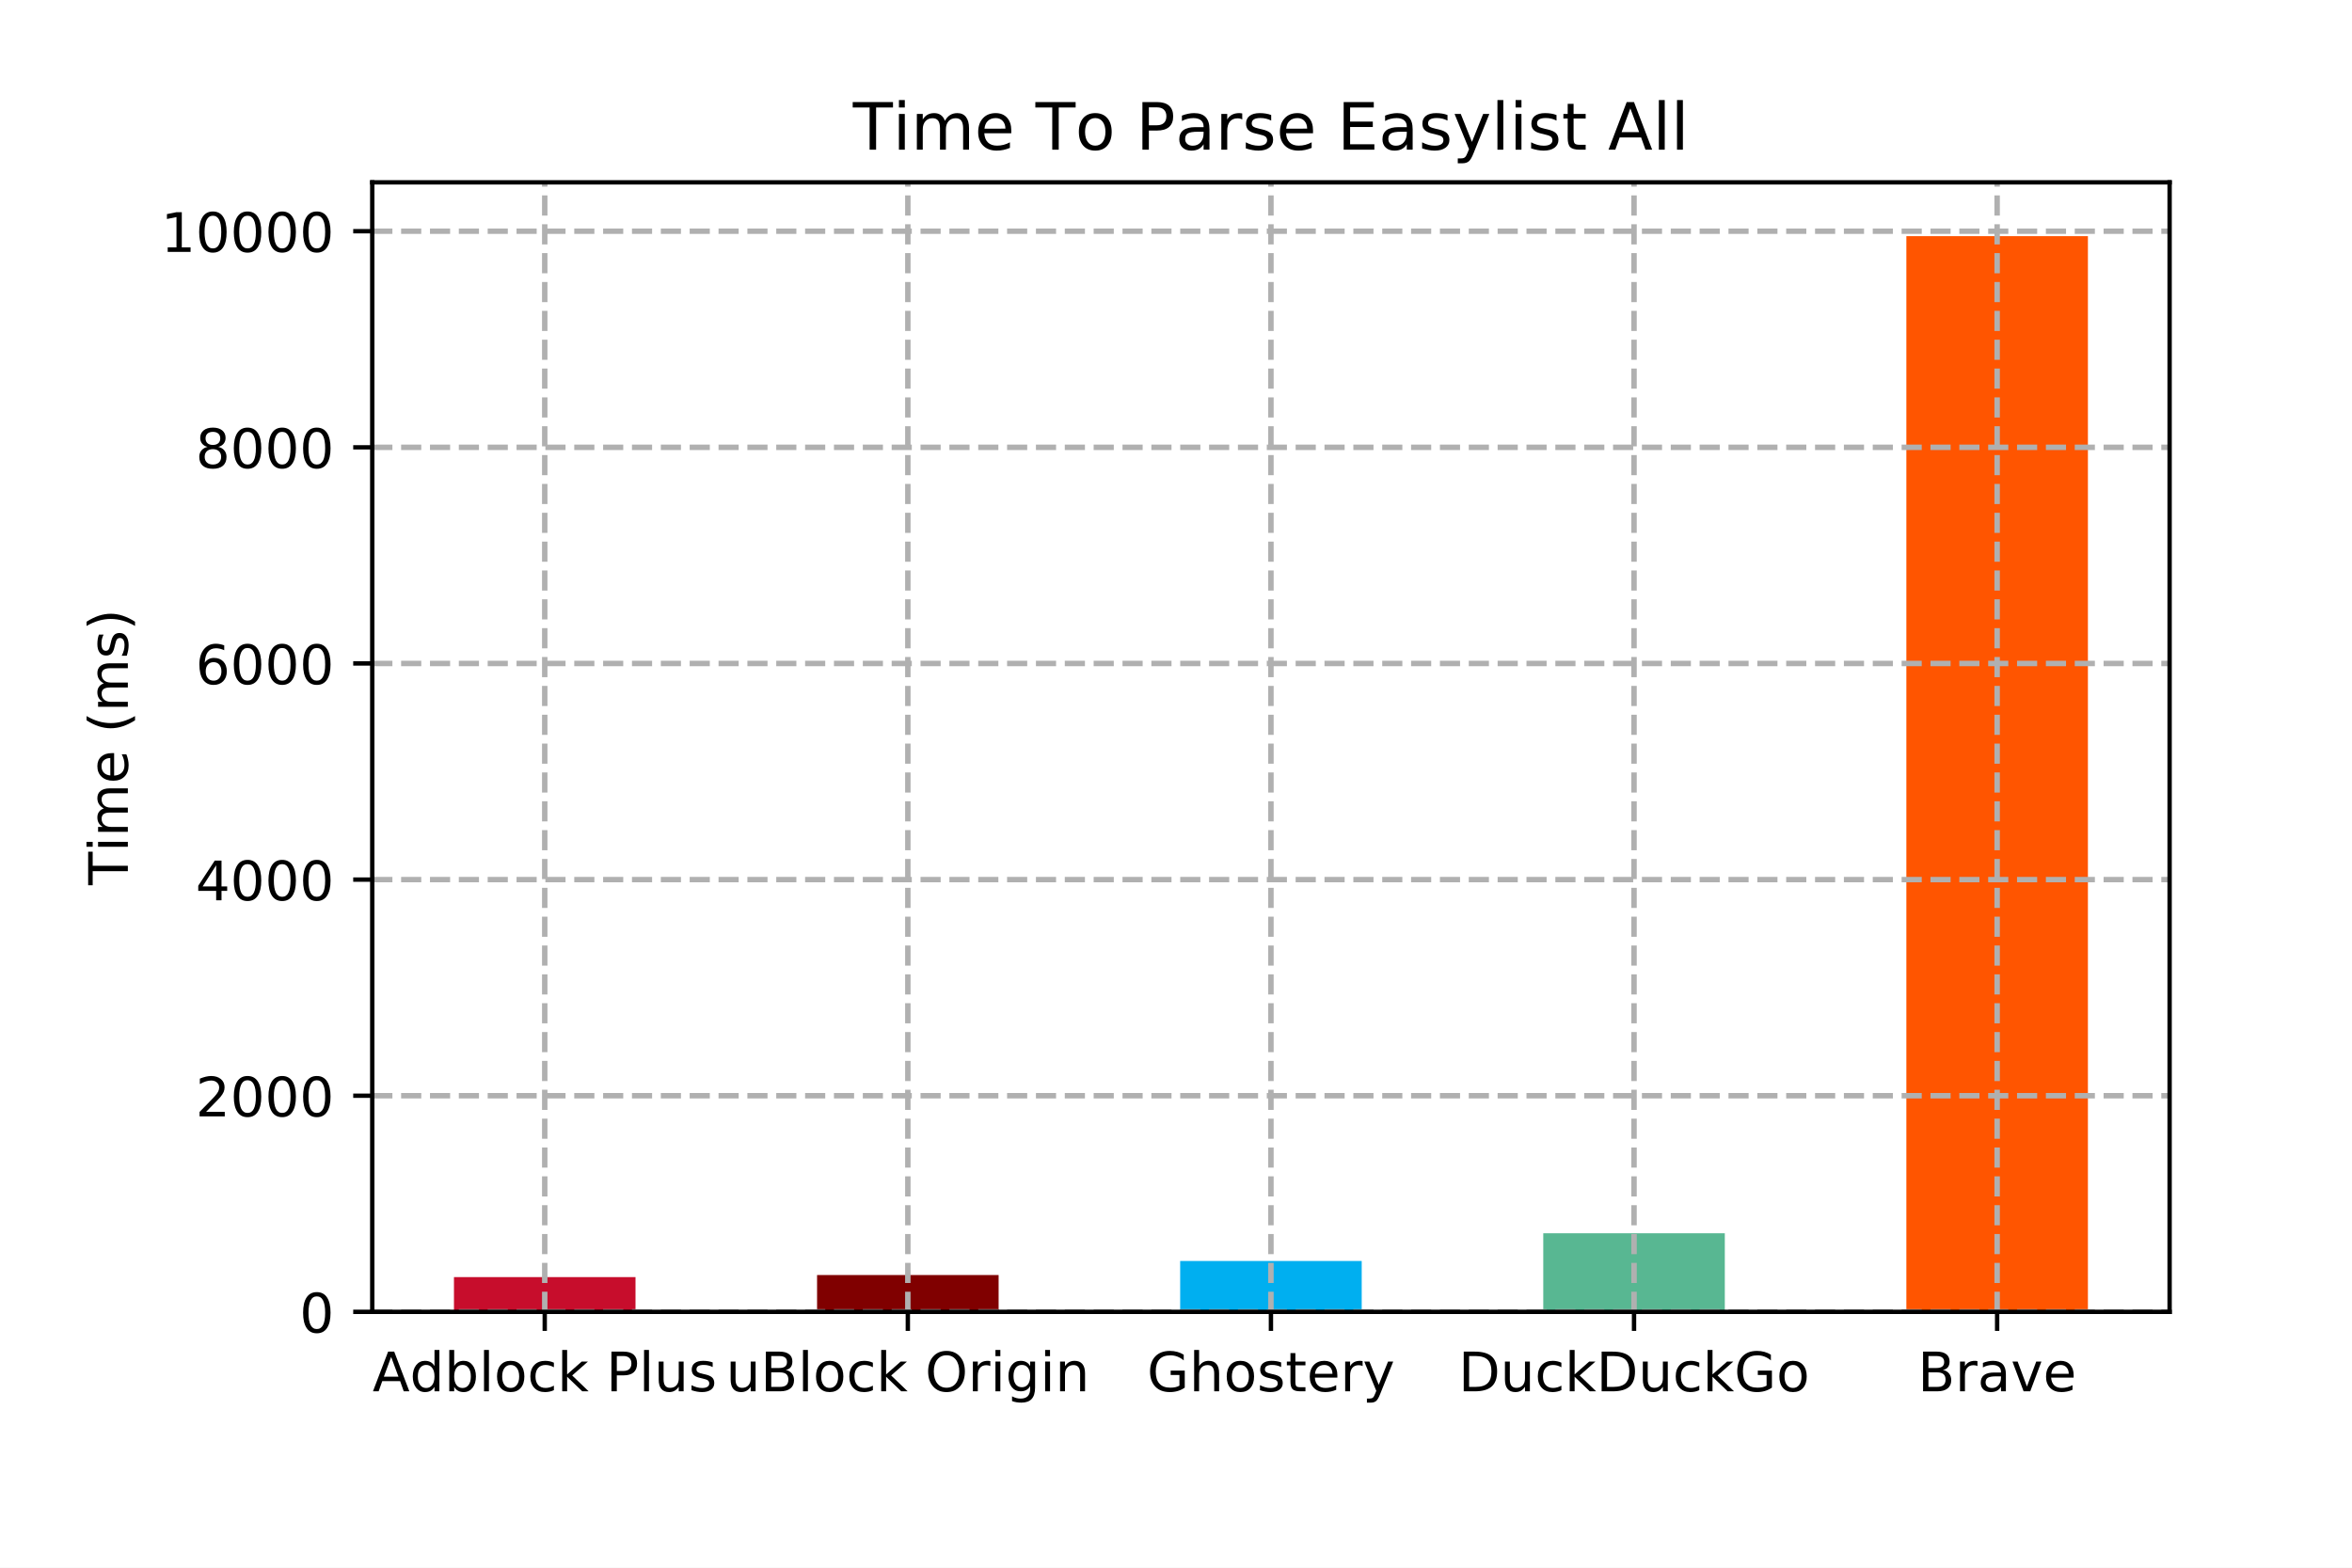
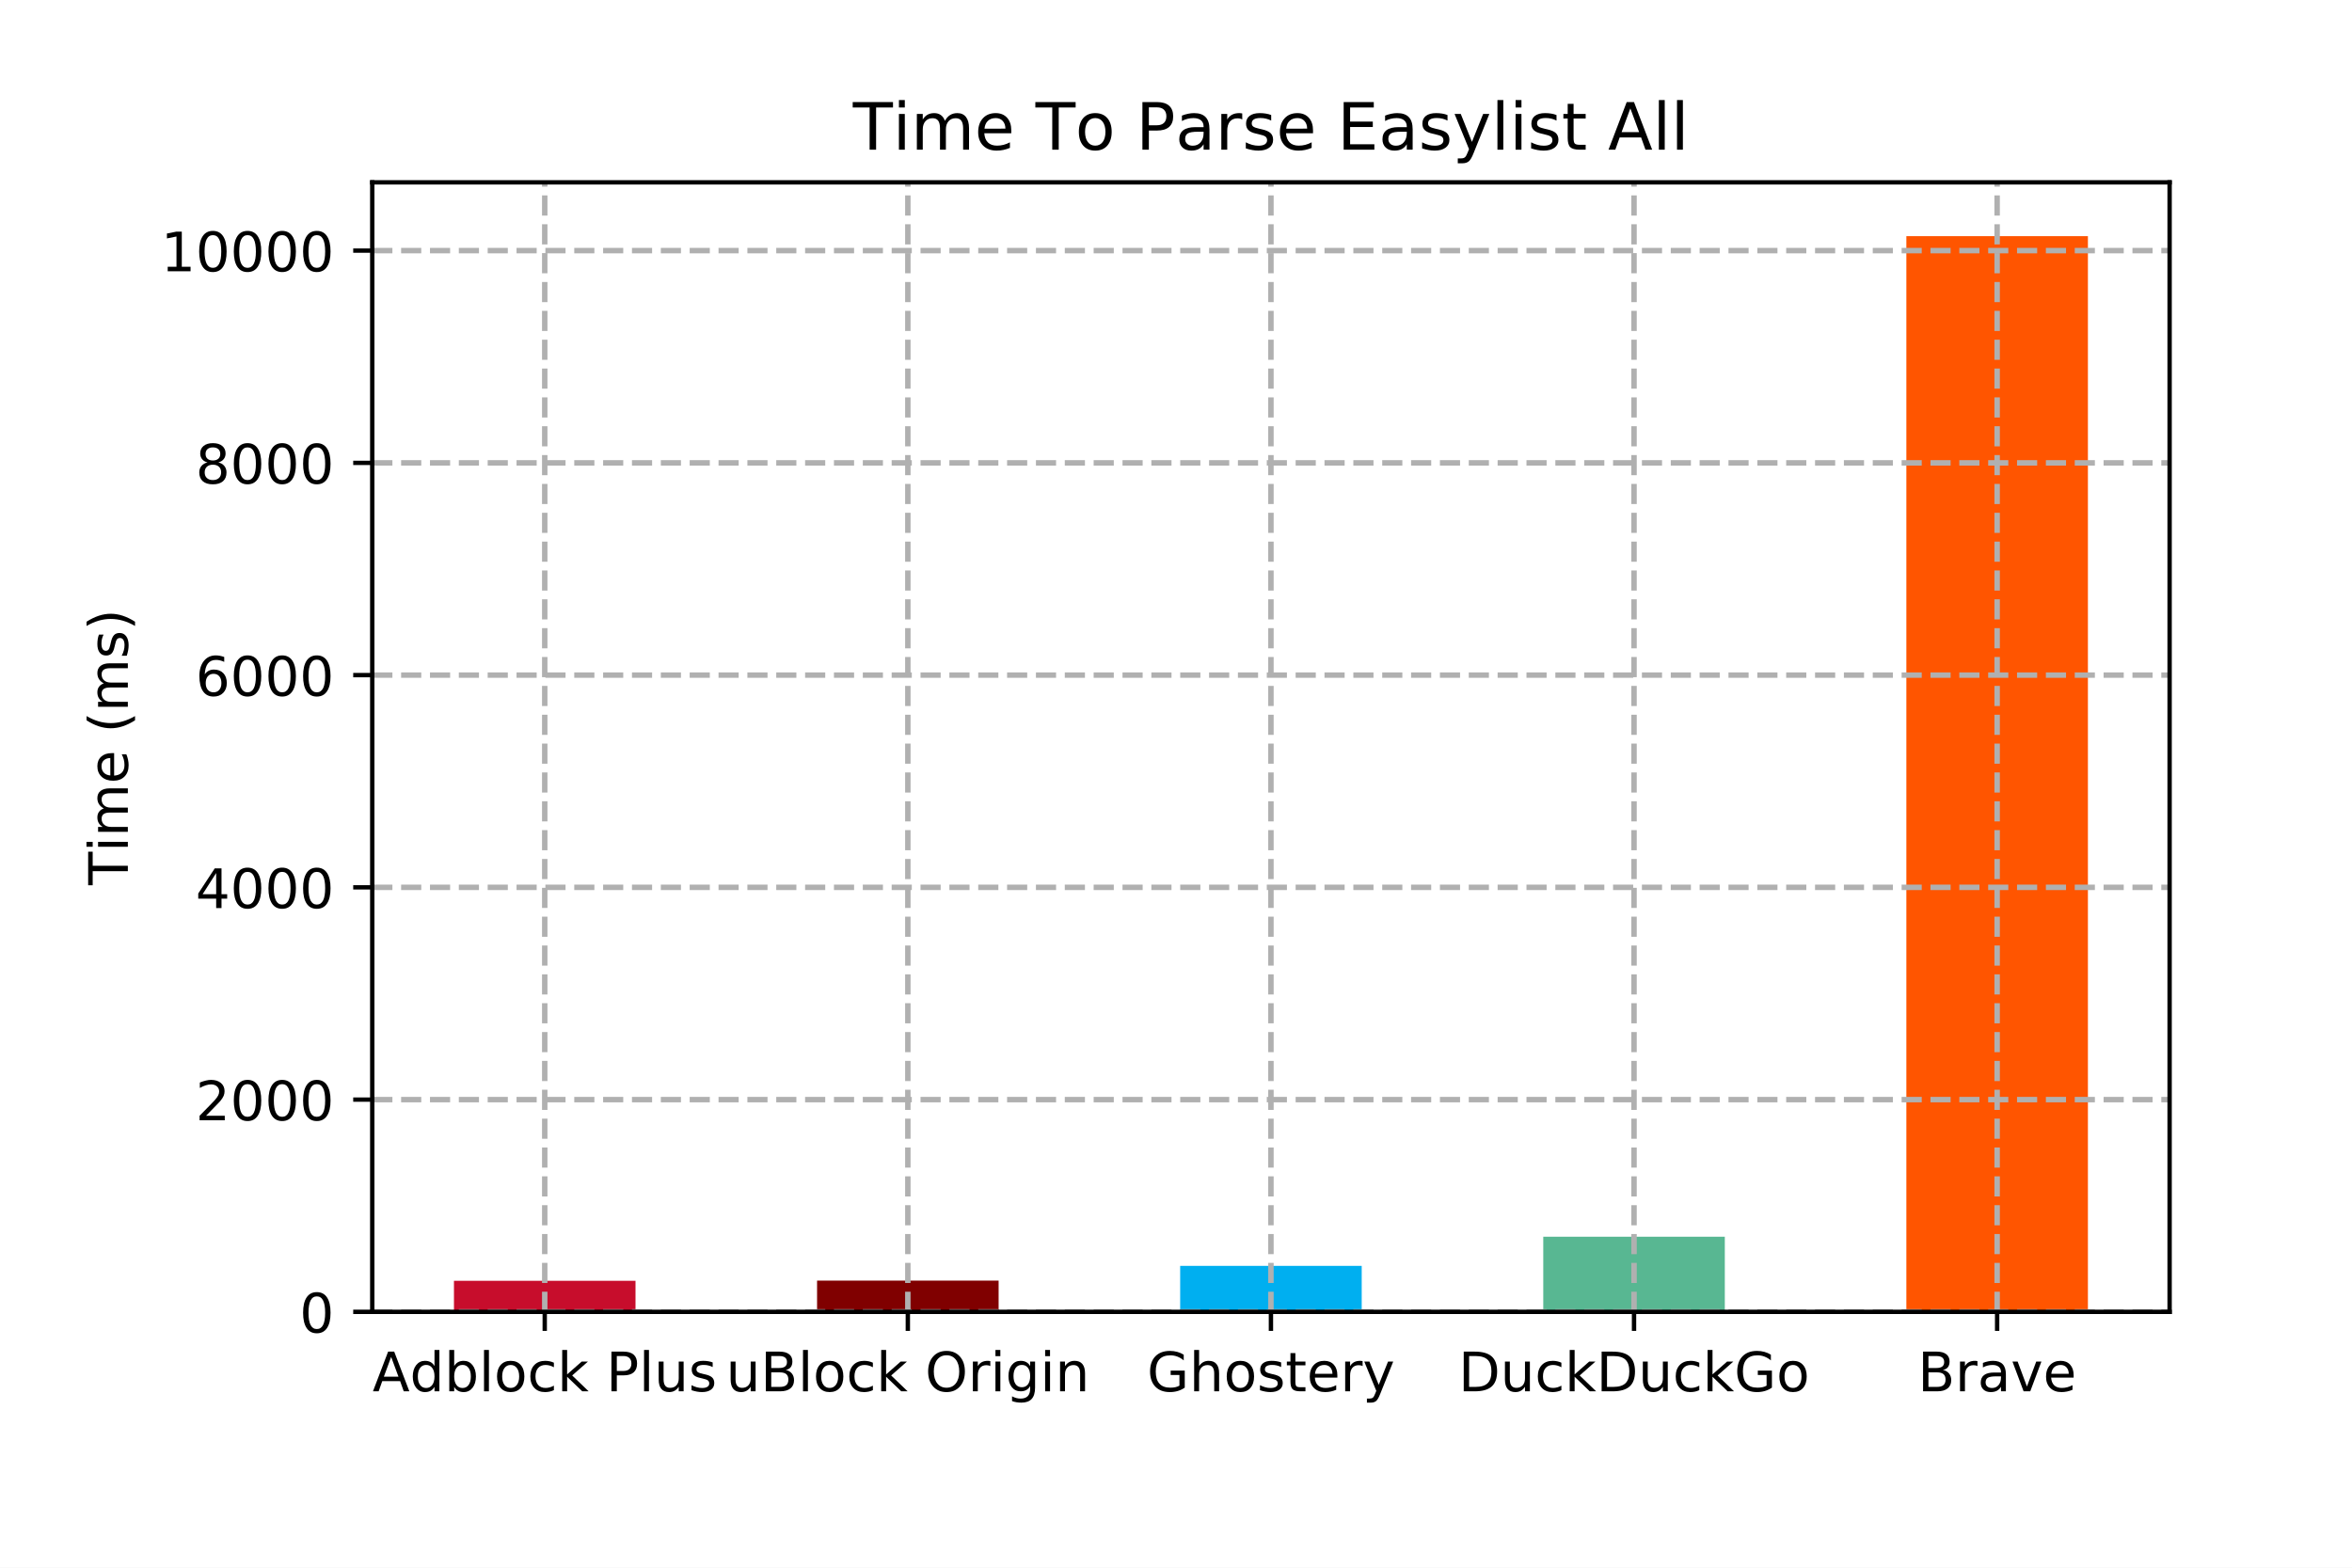
<svg xmlns="http://www.w3.org/2000/svg" xmlns:xlink="http://www.w3.org/1999/xlink" height="288pt" version="1.1" viewBox="0 0 432 288" width="432pt">
  <defs>
    <style type="text/css">
*{stroke-linecap:butt;stroke-linejoin:round;}
  </style>
  </defs>
  <g id="figure_1">
    <g id="patch_1">
      <path d="M 0 288  L 432 288  L 432 0  L 0 0  z " style="fill:#ffffff;" />
    </g>
    <g id="axes_1">
      <g id="patch_2">
        <path d="M 68.375 241  L 398.5 241  L 398.5 33.5  L 68.375 33.5  z " style="fill:#ffffff;" />
      </g>
      <g id="patch_3">
-         <path clip-path="url(#p67740892f8)" d="M 83.381 241  L 116.727 241  L 116.727 234.621  L 83.381 234.621  z " style="fill:#c70d2c;" />
+         <path clip-path="url(#pa97991b55e)" d="M 83.381 241  L 116.727 241  L 116.727 235.295  L 83.381 235.295  z " style="fill:#c70d2c;" />
      </g>
      <g id="patch_4">
-         <path clip-path="url(#p67740892f8)" d="M 150.073 241  L 183.419 241  L 183.419 234.235  L 150.073 234.235  z " style="fill:#800000;" />
+         <path clip-path="url(#pa97991b55e)" d="M 150.073 241  L 183.419 241  L 183.419 235.264  L 150.073 235.264  z " style="fill:#800000;" />
      </g>
      <g id="patch_5">
-         <path clip-path="url(#p67740892f8)" d="M 216.765 241  L 250.11 241  L 250.11 231.655  L 216.765 231.655  z " style="fill:#00aff0;" />
+         <path clip-path="url(#pa97991b55e)" d="M 216.765 241  L 250.11 241  L 250.11 232.553  L 216.765 232.553  z " style="fill:#00aff0;" />
      </g>
      <g id="patch_6">
-         <path clip-path="url(#p67740892f8)" d="M 283.456 241  L 316.802 241  L 316.802 226.562  L 283.456 226.562  z " style="fill:#58b792;" />
+         <path clip-path="url(#pa97991b55e)" d="M 283.456 241  L 316.802 241  L 316.802 227.203  L 283.456 227.203  z " style="fill:#58b792;" />
      </g>
      <g id="patch_7">
-         <path clip-path="url(#p67740892f8)" d="M 350.148 241  L 383.494 241  L 383.494 43.381  L 350.148 43.381  z " style="fill:#ff5500;" />
+         <path clip-path="url(#pa97991b55e)" d="M 350.148 241  L 383.494 241  L 383.494 43.381  L 350.148 43.381  z " style="fill:#ff5500;" />
      </g>
      <g id="matplotlib.axis_1">
        <g id="xtick_1">
          <g id="line2d_1">
-             <path clip-path="url(#p67740892f8)" d="M 100.054 241  L 100.054 33.5  " style="fill:none;stroke:#b0b0b0;stroke-dasharray:3.7,1.6;stroke-dashoffset:0;" />
+             <path clip-path="url(#pa97991b55e)" d="M 100.054 241  L 100.054 33.5  " style="fill:none;stroke:#b0b0b0;stroke-dasharray:3.7,1.6;stroke-dashoffset:0;" />
          </g>
          <g id="line2d_2">
            <defs>
-               <path d="M 0 0  L 0 3.5  " id="meec2ac8197" style="stroke:#000000;stroke-width:0.8;" />
-             </defs>
-             <g>
-               <use style="stroke:#000000;stroke-width:0.8;" x="100.054" xlink:href="#meec2ac8197" y="241" />
+               <path d="M 0 0  L 0 3.5  " id="m453e65b904" style="stroke:#000000;stroke-width:0.8;" />
+             </defs>
+             <g>
+               <use style="stroke:#000000;stroke-width:0.8;" x="100.054" xlink:href="#m453e65b904" y="241" />
            </g>
          </g>
          <g id="text_1">
            <defs>
              <path d="M 34.188 63.188  L 20.797 26.906  L 47.609 26.906  z M 28.609 72.906  L 39.797 72.906  L 67.578 0  L 57.328 0  L 50.688 18.703  L 17.828 18.703  L 11.188 0  L 0.781 0  z " id="DejaVuSans-65" />
              <path d="M 45.406 46.391  L 45.406 75.984  L 54.391 75.984  L 54.391 0  L 45.406 0  L 45.406 8.203  Q 42.578 3.328 38.25 0.953  Q 33.938 -1.422 27.875 -1.422  Q 17.969 -1.422 11.734 6.484  Q 5.516 14.406 5.516 27.297  Q 5.516 40.188 11.734 48.094  Q 17.969 56 27.875 56  Q 33.938 56 38.25 53.625  Q 42.578 51.266 45.406 46.391  z M 14.797 27.297  Q 14.797 17.391 18.875 11.75  Q 22.953 6.109 30.078 6.109  Q 37.203 6.109 41.297 11.75  Q 45.406 17.391 45.406 27.297  Q 45.406 37.203 41.297 42.844  Q 37.203 48.484 30.078 48.484  Q 22.953 48.484 18.875 42.844  Q 14.797 37.203 14.797 27.297  z " id="DejaVuSans-100" />
              <path d="M 48.688 27.297  Q 48.688 37.203 44.609 42.844  Q 40.531 48.484 33.406 48.484  Q 26.266 48.484 22.188 42.844  Q 18.109 37.203 18.109 27.297  Q 18.109 17.391 22.188 11.75  Q 26.266 6.109 33.406 6.109  Q 40.531 6.109 44.609 11.75  Q 48.688 17.391 48.688 27.297  z M 18.109 46.391  Q 20.953 51.266 25.266 53.625  Q 29.594 56 35.594 56  Q 45.562 56 51.781 48.094  Q 58.016 40.188 58.016 27.297  Q 58.016 14.406 51.781 6.484  Q 45.562 -1.422 35.594 -1.422  Q 29.594 -1.422 25.266 0.953  Q 20.953 3.328 18.109 8.203  L 18.109 0  L 9.078 0  L 9.078 75.984  L 18.109 75.984  z " id="DejaVuSans-98" />
              <path d="M 9.422 75.984  L 18.406 75.984  L 18.406 0  L 9.422 0  z " id="DejaVuSans-108" />
              <path d="M 30.609 48.391  Q 23.391 48.391 19.188 42.75  Q 14.984 37.109 14.984 27.297  Q 14.984 17.484 19.156 11.844  Q 23.344 6.203 30.609 6.203  Q 37.797 6.203 41.984 11.859  Q 46.188 17.531 46.188 27.297  Q 46.188 37.016 41.984 42.703  Q 37.797 48.391 30.609 48.391  z M 30.609 56  Q 42.328 56 49.016 48.375  Q 55.719 40.766 55.719 27.297  Q 55.719 13.875 49.016 6.219  Q 42.328 -1.422 30.609 -1.422  Q 18.844 -1.422 12.172 6.219  Q 5.516 13.875 5.516 27.297  Q 5.516 40.766 12.172 48.375  Q 18.844 56 30.609 56  z " id="DejaVuSans-111" />
              <path d="M 48.781 52.594  L 48.781 44.188  Q 44.969 46.297 41.141 47.344  Q 37.312 48.391 33.406 48.391  Q 24.656 48.391 19.812 42.844  Q 14.984 37.312 14.984 27.297  Q 14.984 17.281 19.812 11.734  Q 24.656 6.203 33.406 6.203  Q 37.312 6.203 41.141 7.25  Q 44.969 8.297 48.781 10.406  L 48.781 2.094  Q 45.016 0.344 40.984 -0.531  Q 36.969 -1.422 32.422 -1.422  Q 20.062 -1.422 12.781 6.344  Q 5.516 14.109 5.516 27.297  Q 5.516 40.672 12.859 48.328  Q 20.219 56 33.016 56  Q 37.156 56 41.109 55.141  Q 45.062 54.297 48.781 52.594  z " id="DejaVuSans-99" />
              <path d="M 9.078 75.984  L 18.109 75.984  L 18.109 31.109  L 44.922 54.688  L 56.391 54.688  L 27.391 29.109  L 57.625 0  L 45.906 0  L 18.109 26.703  L 18.109 0  L 9.078 0  z " id="DejaVuSans-107" />
              <path id="DejaVuSans-32" />
              <path d="M 19.672 64.797  L 19.672 37.406  L 32.078 37.406  Q 38.969 37.406 42.719 40.969  Q 46.484 44.531 46.484 51.125  Q 46.484 57.672 42.719 61.234  Q 38.969 64.797 32.078 64.797  z M 9.812 72.906  L 32.078 72.906  Q 44.344 72.906 50.609 67.359  Q 56.891 61.812 56.891 51.125  Q 56.891 40.328 50.609 34.812  Q 44.344 29.297 32.078 29.297  L 19.672 29.297  L 19.672 0  L 9.812 0  z " id="DejaVuSans-80" />
              <path d="M 8.5 21.578  L 8.5 54.688  L 17.484 54.688  L 17.484 21.922  Q 17.484 14.156 20.5 10.266  Q 23.531 6.391 29.594 6.391  Q 36.859 6.391 41.078 11.031  Q 45.312 15.672 45.312 23.688  L 45.312 54.688  L 54.297 54.688  L 54.297 0  L 45.312 0  L 45.312 8.406  Q 42.047 3.422 37.719 1  Q 33.406 -1.422 27.688 -1.422  Q 18.266 -1.422 13.375 4.438  Q 8.5 10.297 8.5 21.578  z M 31.109 56  z " id="DejaVuSans-117" />
              <path d="M 44.281 53.078  L 44.281 44.578  Q 40.484 46.531 36.375 47.5  Q 32.281 48.484 27.875 48.484  Q 21.188 48.484 17.844 46.438  Q 14.5 44.391 14.5 40.281  Q 14.5 37.156 16.891 35.375  Q 19.281 33.594 26.516 31.984  L 29.594 31.297  Q 39.156 29.25 43.188 25.516  Q 47.219 21.781 47.219 15.094  Q 47.219 7.469 41.188 3.016  Q 35.156 -1.422 24.609 -1.422  Q 20.219 -1.422 15.453 -0.562  Q 10.688 0.297 5.422 2  L 5.422 11.281  Q 10.406 8.688 15.234 7.391  Q 20.062 6.109 24.812 6.109  Q 31.156 6.109 34.562 8.281  Q 37.984 10.453 37.984 14.406  Q 37.984 18.062 35.516 20.016  Q 33.062 21.969 24.703 23.781  L 21.578 24.516  Q 13.234 26.266 9.516 29.906  Q 5.812 33.547 5.812 39.891  Q 5.812 47.609 11.281 51.797  Q 16.75 56 26.812 56  Q 31.781 56 36.172 55.266  Q 40.578 54.547 44.281 53.078  z " id="DejaVuSans-115" />
            </defs>
            <g transform="translate(68.42632 255.5984)scale(0.1 -0.1)">
              <use xlink:href="#DejaVuSans-65" />
              <use x="68.393" xlink:href="#DejaVuSans-100" />
              <use x="131.869" xlink:href="#DejaVuSans-98" />
              <use x="195.346" xlink:href="#DejaVuSans-108" />
              <use x="223.129" xlink:href="#DejaVuSans-111" />
              <use x="284.311" xlink:href="#DejaVuSans-99" />
              <use x="339.291" xlink:href="#DejaVuSans-107" />
              <use x="397.201" xlink:href="#DejaVuSans-32" />
              <use x="428.988" xlink:href="#DejaVuSans-80" />
              <use x="489.291" xlink:href="#DejaVuSans-108" />
              <use x="517.074" xlink:href="#DejaVuSans-117" />
              <use x="580.453" xlink:href="#DejaVuSans-115" />
            </g>
          </g>
        </g>
        <g id="xtick_2">
          <g id="line2d_3">
-             <path clip-path="url(#p67740892f8)" d="M 166.746 241  L 166.746 33.5  " style="fill:none;stroke:#b0b0b0;stroke-dasharray:3.7,1.6;stroke-dashoffset:0;" />
+             <path clip-path="url(#pa97991b55e)" d="M 166.746 241  L 166.746 33.5  " style="fill:none;stroke:#b0b0b0;stroke-dasharray:3.7,1.6;stroke-dashoffset:0;" />
          </g>
          <g id="line2d_4">
            <g>
-               <use style="stroke:#000000;stroke-width:0.8;" x="166.746" xlink:href="#meec2ac8197" y="241" />
+               <use style="stroke:#000000;stroke-width:0.8;" x="166.746" xlink:href="#m453e65b904" y="241" />
            </g>
          </g>
          <g id="text_2">
            <defs>
              <path d="M 19.672 34.812  L 19.672 8.109  L 35.5 8.109  Q 43.453 8.109 47.281 11.406  Q 51.125 14.703 51.125 21.484  Q 51.125 28.328 47.281 31.562  Q 43.453 34.812 35.5 34.812  z M 19.672 64.797  L 19.672 42.828  L 34.281 42.828  Q 41.5 42.828 45.031 45.531  Q 48.578 48.25 48.578 53.812  Q 48.578 59.328 45.031 62.062  Q 41.5 64.797 34.281 64.797  z M 9.812 72.906  L 35.016 72.906  Q 46.297 72.906 52.391 68.219  Q 58.5 63.531 58.5 54.891  Q 58.5 48.188 55.375 44.234  Q 52.25 40.281 46.188 39.312  Q 53.469 37.75 57.5 32.781  Q 61.531 27.828 61.531 20.406  Q 61.531 10.641 54.891 5.312  Q 48.25 0 35.984 0  L 9.812 0  z " id="DejaVuSans-66" />
              <path d="M 39.406 66.219  Q 28.656 66.219 22.328 58.203  Q 16.016 50.203 16.016 36.375  Q 16.016 22.609 22.328 14.594  Q 28.656 6.594 39.406 6.594  Q 50.141 6.594 56.422 14.594  Q 62.703 22.609 62.703 36.375  Q 62.703 50.203 56.422 58.203  Q 50.141 66.219 39.406 66.219  z M 39.406 74.219  Q 54.734 74.219 63.906 63.938  Q 73.094 53.656 73.094 36.375  Q 73.094 19.141 63.906 8.859  Q 54.734 -1.422 39.406 -1.422  Q 24.031 -1.422 14.812 8.828  Q 5.609 19.094 5.609 36.375  Q 5.609 53.656 14.812 63.938  Q 24.031 74.219 39.406 74.219  z " id="DejaVuSans-79" />
              <path d="M 41.109 46.297  Q 39.594 47.172 37.812 47.578  Q 36.031 48 33.891 48  Q 26.266 48 22.188 43.047  Q 18.109 38.094 18.109 28.812  L 18.109 0  L 9.078 0  L 9.078 54.688  L 18.109 54.688  L 18.109 46.188  Q 20.953 51.172 25.484 53.578  Q 30.031 56 36.531 56  Q 37.453 56 38.578 55.875  Q 39.703 55.766 41.062 55.516  z " id="DejaVuSans-114" />
              <path d="M 9.422 54.688  L 18.406 54.688  L 18.406 0  L 9.422 0  z M 9.422 75.984  L 18.406 75.984  L 18.406 64.594  L 9.422 64.594  z " id="DejaVuSans-105" />
              <path d="M 45.406 27.984  Q 45.406 37.75 41.375 43.109  Q 37.359 48.484 30.078 48.484  Q 22.859 48.484 18.828 43.109  Q 14.797 37.75 14.797 27.984  Q 14.797 18.266 18.828 12.891  Q 22.859 7.516 30.078 7.516  Q 37.359 7.516 41.375 12.891  Q 45.406 18.266 45.406 27.984  z M 54.391 6.781  Q 54.391 -7.172 48.188 -13.984  Q 42 -20.797 29.203 -20.797  Q 24.469 -20.797 20.266 -20.094  Q 16.062 -19.391 12.109 -17.922  L 12.109 -9.188  Q 16.062 -11.328 19.922 -12.344  Q 23.781 -13.375 27.781 -13.375  Q 36.625 -13.375 41.016 -8.766  Q 45.406 -4.156 45.406 5.172  L 45.406 9.625  Q 42.625 4.781 38.281 2.391  Q 33.938 0 27.875 0  Q 17.828 0 11.672 7.656  Q 5.516 15.328 5.516 27.984  Q 5.516 40.672 11.672 48.328  Q 17.828 56 27.875 56  Q 33.938 56 38.281 53.609  Q 42.625 51.219 45.406 46.391  L 45.406 54.688  L 54.391 54.688  z " id="DejaVuSans-103" />
              <path d="M 54.891 33.016  L 54.891 0  L 45.906 0  L 45.906 32.719  Q 45.906 40.484 42.875 44.328  Q 39.844 48.188 33.797 48.188  Q 26.516 48.188 22.312 43.547  Q 18.109 38.922 18.109 30.906  L 18.109 0  L 9.078 0  L 9.078 54.688  L 18.109 54.688  L 18.109 46.188  Q 21.344 51.125 25.703 53.562  Q 30.078 56 35.797 56  Q 45.219 56 50.047 50.172  Q 54.891 44.344 54.891 33.016  z " id="DejaVuSans-110" />
            </defs>
            <g transform="translate(133.3518 255.5984)scale(0.1 -0.1)">
              <use xlink:href="#DejaVuSans-117" />
              <use x="63.379" xlink:href="#DejaVuSans-66" />
              <use x="131.982" xlink:href="#DejaVuSans-108" />
              <use x="159.766" xlink:href="#DejaVuSans-111" />
              <use x="220.947" xlink:href="#DejaVuSans-99" />
              <use x="275.928" xlink:href="#DejaVuSans-107" />
              <use x="333.838" xlink:href="#DejaVuSans-32" />
              <use x="365.625" xlink:href="#DejaVuSans-79" />
              <use x="444.336" xlink:href="#DejaVuSans-114" />
              <use x="485.449" xlink:href="#DejaVuSans-105" />
              <use x="513.232" xlink:href="#DejaVuSans-103" />
              <use x="576.709" xlink:href="#DejaVuSans-105" />
              <use x="604.492" xlink:href="#DejaVuSans-110" />
            </g>
          </g>
        </g>
        <g id="xtick_3">
          <g id="line2d_5">
-             <path clip-path="url(#p67740892f8)" d="M 233.438 241  L 233.438 33.5  " style="fill:none;stroke:#b0b0b0;stroke-dasharray:3.7,1.6;stroke-dashoffset:0;" />
+             <path clip-path="url(#pa97991b55e)" d="M 233.438 241  L 233.438 33.5  " style="fill:none;stroke:#b0b0b0;stroke-dasharray:3.7,1.6;stroke-dashoffset:0;" />
          </g>
          <g id="line2d_6">
            <g>
-               <use style="stroke:#000000;stroke-width:0.8;" x="233.438" xlink:href="#meec2ac8197" y="241" />
+               <use style="stroke:#000000;stroke-width:0.8;" x="233.438" xlink:href="#m453e65b904" y="241" />
            </g>
          </g>
          <g id="text_3">
            <defs>
              <path d="M 59.516 10.406  L 59.516 29.984  L 43.406 29.984  L 43.406 38.094  L 69.281 38.094  L 69.281 6.781  Q 63.578 2.734 56.688 0.656  Q 49.812 -1.422 42 -1.422  Q 24.906 -1.422 15.25 8.562  Q 5.609 18.562 5.609 36.375  Q 5.609 54.25 15.25 64.234  Q 24.906 74.219 42 74.219  Q 49.125 74.219 55.547 72.453  Q 61.969 70.703 67.391 67.281  L 67.391 56.781  Q 61.922 61.422 55.766 63.766  Q 49.609 66.109 42.828 66.109  Q 29.438 66.109 22.719 58.641  Q 16.016 51.172 16.016 36.375  Q 16.016 21.625 22.719 14.156  Q 29.438 6.688 42.828 6.688  Q 48.047 6.688 52.141 7.594  Q 56.25 8.5 59.516 10.406  z " id="DejaVuSans-71" />
              <path d="M 54.891 33.016  L 54.891 0  L 45.906 0  L 45.906 32.719  Q 45.906 40.484 42.875 44.328  Q 39.844 48.188 33.797 48.188  Q 26.516 48.188 22.312 43.547  Q 18.109 38.922 18.109 30.906  L 18.109 0  L 9.078 0  L 9.078 75.984  L 18.109 75.984  L 18.109 46.188  Q 21.344 51.125 25.703 53.562  Q 30.078 56 35.797 56  Q 45.219 56 50.047 50.172  Q 54.891 44.344 54.891 33.016  z " id="DejaVuSans-104" />
              <path d="M 18.312 70.219  L 18.312 54.688  L 36.812 54.688  L 36.812 47.703  L 18.312 47.703  L 18.312 18.016  Q 18.312 11.328 20.141 9.422  Q 21.969 7.516 27.594 7.516  L 36.812 7.516  L 36.812 0  L 27.594 0  Q 17.188 0 13.234 3.875  Q 9.281 7.766 9.281 18.016  L 9.281 47.703  L 2.688 47.703  L 2.688 54.688  L 9.281 54.688  L 9.281 70.219  z " id="DejaVuSans-116" />
              <path d="M 56.203 29.594  L 56.203 25.203  L 14.891 25.203  Q 15.484 15.922 20.484 11.062  Q 25.484 6.203 34.422 6.203  Q 39.594 6.203 44.453 7.469  Q 49.312 8.734 54.109 11.281  L 54.109 2.781  Q 49.266 0.734 44.188 -0.344  Q 39.109 -1.422 33.891 -1.422  Q 20.797 -1.422 13.156 6.188  Q 5.516 13.812 5.516 26.812  Q 5.516 40.234 12.766 48.109  Q 20.016 56 32.328 56  Q 43.359 56 49.781 48.891  Q 56.203 41.797 56.203 29.594  z M 47.219 32.234  Q 47.125 39.594 43.094 43.984  Q 39.062 48.391 32.422 48.391  Q 24.906 48.391 20.391 44.141  Q 15.875 39.891 15.188 32.172  z " id="DejaVuSans-101" />
              <path d="M 32.172 -5.078  Q 28.375 -14.844 24.75 -17.812  Q 21.141 -20.797 15.094 -20.797  L 7.906 -20.797  L 7.906 -13.281  L 13.188 -13.281  Q 16.891 -13.281 18.938 -11.516  Q 21 -9.766 23.484 -3.219  L 25.094 0.875  L 2.984 54.688  L 12.5 54.688  L 29.594 11.922  L 46.688 54.688  L 56.203 54.688  z " id="DejaVuSans-121" />
            </defs>
            <g transform="translate(210.6789 255.5984)scale(0.1 -0.1)">
              <use xlink:href="#DejaVuSans-71" />
              <use x="77.49" xlink:href="#DejaVuSans-104" />
              <use x="140.869" xlink:href="#DejaVuSans-111" />
              <use x="202.051" xlink:href="#DejaVuSans-115" />
              <use x="254.15" xlink:href="#DejaVuSans-116" />
              <use x="293.359" xlink:href="#DejaVuSans-101" />
              <use x="354.883" xlink:href="#DejaVuSans-114" />
              <use x="395.996" xlink:href="#DejaVuSans-121" />
            </g>
          </g>
        </g>
        <g id="xtick_4">
          <g id="line2d_7">
-             <path clip-path="url(#p67740892f8)" d="M 300.129 241  L 300.129 33.5  " style="fill:none;stroke:#b0b0b0;stroke-dasharray:3.7,1.6;stroke-dashoffset:0;" />
+             <path clip-path="url(#pa97991b55e)" d="M 300.129 241  L 300.129 33.5  " style="fill:none;stroke:#b0b0b0;stroke-dasharray:3.7,1.6;stroke-dashoffset:0;" />
          </g>
          <g id="line2d_8">
            <g>
-               <use style="stroke:#000000;stroke-width:0.8;" x="300.129" xlink:href="#meec2ac8197" y="241" />
+               <use style="stroke:#000000;stroke-width:0.8;" x="300.129" xlink:href="#m453e65b904" y="241" />
            </g>
          </g>
          <g id="text_4">
            <defs>
              <path d="M 19.672 64.797  L 19.672 8.109  L 31.594 8.109  Q 46.688 8.109 53.688 14.938  Q 60.688 21.781 60.688 36.531  Q 60.688 51.172 53.688 57.984  Q 46.688 64.797 31.594 64.797  z M 9.812 72.906  L 30.078 72.906  Q 51.266 72.906 61.172 64.094  Q 71.094 55.281 71.094 36.531  Q 71.094 17.672 61.125 8.828  Q 51.172 0 30.078 0  L 9.812 0  z " id="DejaVuSans-68" />
            </defs>
            <g transform="translate(267.8693 255.5984)scale(0.1 -0.1)">
              <use xlink:href="#DejaVuSans-68" />
              <use x="77.002" xlink:href="#DejaVuSans-117" />
              <use x="140.381" xlink:href="#DejaVuSans-99" />
              <use x="195.361" xlink:href="#DejaVuSans-107" />
              <use x="253.271" xlink:href="#DejaVuSans-68" />
              <use x="330.273" xlink:href="#DejaVuSans-117" />
              <use x="393.652" xlink:href="#DejaVuSans-99" />
              <use x="448.633" xlink:href="#DejaVuSans-107" />
              <use x="506.543" xlink:href="#DejaVuSans-71" />
              <use x="584.033" xlink:href="#DejaVuSans-111" />
            </g>
          </g>
        </g>
        <g id="xtick_5">
          <g id="line2d_9">
-             <path clip-path="url(#p67740892f8)" d="M 366.821 241  L 366.821 33.5  " style="fill:none;stroke:#b0b0b0;stroke-dasharray:3.7,1.6;stroke-dashoffset:0;" />
+             <path clip-path="url(#pa97991b55e)" d="M 366.821 241  L 366.821 33.5  " style="fill:none;stroke:#b0b0b0;stroke-dasharray:3.7,1.6;stroke-dashoffset:0;" />
          </g>
          <g id="line2d_10">
            <g>
-               <use style="stroke:#000000;stroke-width:0.8;" x="366.821" xlink:href="#meec2ac8197" y="241" />
+               <use style="stroke:#000000;stroke-width:0.8;" x="366.821" xlink:href="#m453e65b904" y="241" />
            </g>
          </g>
          <g id="text_5">
            <defs>
              <path d="M 34.281 27.484  Q 23.391 27.484 19.188 25  Q 14.984 22.516 14.984 16.5  Q 14.984 11.719 18.141 8.906  Q 21.297 6.109 26.703 6.109  Q 34.188 6.109 38.703 11.406  Q 43.219 16.703 43.219 25.484  L 43.219 27.484  z M 52.203 31.203  L 52.203 0  L 43.219 0  L 43.219 8.297  Q 40.141 3.328 35.547 0.953  Q 30.953 -1.422 24.312 -1.422  Q 15.922 -1.422 10.953 3.297  Q 6 8.016 6 15.922  Q 6 25.141 12.172 29.828  Q 18.359 34.516 30.609 34.516  L 43.219 34.516  L 43.219 35.406  Q 43.219 41.609 39.141 45  Q 35.062 48.391 27.688 48.391  Q 23 48.391 18.547 47.266  Q 14.109 46.141 10.016 43.891  L 10.016 52.203  Q 14.938 54.109 19.578 55.047  Q 24.219 56 28.609 56  Q 40.484 56 46.344 49.844  Q 52.203 43.703 52.203 31.203  z " id="DejaVuSans-97" />
              <path d="M 2.984 54.688  L 12.5 54.688  L 29.594 8.797  L 46.688 54.688  L 56.203 54.688  L 35.688 0  L 23.484 0  z " id="DejaVuSans-118" />
            </defs>
            <g transform="translate(352.2354 255.5984)scale(0.1 -0.1)">
              <use xlink:href="#DejaVuSans-66" />
              <use x="68.604" xlink:href="#DejaVuSans-114" />
              <use x="109.717" xlink:href="#DejaVuSans-97" />
              <use x="170.996" xlink:href="#DejaVuSans-118" />
              <use x="230.176" xlink:href="#DejaVuSans-101" />
            </g>
          </g>
        </g>
      </g>
      <g id="matplotlib.axis_2">
        <g id="ytick_1">
          <g id="line2d_11">
-             <path clip-path="url(#p67740892f8)" d="M 68.375 241  L 398.5 241  " style="fill:none;stroke:#b0b0b0;stroke-dasharray:3.7,1.6;stroke-dashoffset:0;" />
+             <path clip-path="url(#pa97991b55e)" d="M 68.375 241  L 398.5 241  " style="fill:none;stroke:#b0b0b0;stroke-dasharray:3.7,1.6;stroke-dashoffset:0;" />
          </g>
          <g id="line2d_12">
            <defs>
-               <path d="M 0 0  L -3.5 0  " id="m6f4ccb1109" style="stroke:#000000;stroke-width:0.8;" />
-             </defs>
-             <g>
-               <use style="stroke:#000000;stroke-width:0.8;" x="68.375" xlink:href="#m6f4ccb1109" y="241" />
+               <path d="M 0 0  L -3.5 0  " id="mbd30fbfe4b" style="stroke:#000000;stroke-width:0.8;" />
+             </defs>
+             <g>
+               <use style="stroke:#000000;stroke-width:0.8;" x="68.375" xlink:href="#mbd30fbfe4b" y="241" />
            </g>
          </g>
          <g id="text_6">
            <defs>
              <path d="M 31.781 66.406  Q 24.172 66.406 20.328 58.906  Q 16.5 51.422 16.5 36.375  Q 16.5 21.391 20.328 13.891  Q 24.172 6.391 31.781 6.391  Q 39.453 6.391 43.281 13.891  Q 47.125 21.391 47.125 36.375  Q 47.125 51.422 43.281 58.906  Q 39.453 66.406 31.781 66.406  z M 31.781 74.219  Q 44.047 74.219 50.516 64.516  Q 56.984 54.828 56.984 36.375  Q 56.984 17.969 50.516 8.266  Q 44.047 -1.422 31.781 -1.422  Q 19.531 -1.422 13.062 8.266  Q 6.594 17.969 6.594 36.375  Q 6.594 54.828 13.062 64.516  Q 19.531 74.219 31.781 74.219  z " id="DejaVuSans-48" />
            </defs>
            <g transform="translate(55.0125 244.7992)scale(0.1 -0.1)">
              <use xlink:href="#DejaVuSans-48" />
            </g>
          </g>
        </g>
        <g id="ytick_2">
          <g id="line2d_13">
-             <path clip-path="url(#p67740892f8)" d="M 68.375 201.295  L 398.5 201.295  " style="fill:none;stroke:#b0b0b0;stroke-dasharray:3.7,1.6;stroke-dashoffset:0;" />
+             <path clip-path="url(#pa97991b55e)" d="M 68.375 202.008  L 398.5 202.008  " style="fill:none;stroke:#b0b0b0;stroke-dasharray:3.7,1.6;stroke-dashoffset:0;" />
          </g>
          <g id="line2d_14">
            <g>
-               <use style="stroke:#000000;stroke-width:0.8;" x="68.375" xlink:href="#m6f4ccb1109" y="201.295" />
+               <use style="stroke:#000000;stroke-width:0.8;" x="68.375" xlink:href="#mbd30fbfe4b" y="202.008" />
            </g>
          </g>
          <g id="text_7">
            <defs>
              <path d="M 19.188 8.297  L 53.609 8.297  L 53.609 0  L 7.328 0  L 7.328 8.297  Q 12.938 14.109 22.625 23.891  Q 32.328 33.688 34.812 36.531  Q 39.547 41.844 41.422 45.531  Q 43.312 49.219 43.312 52.781  Q 43.312 58.594 39.234 62.25  Q 35.156 65.922 28.609 65.922  Q 23.969 65.922 18.812 64.312  Q 13.672 62.703 7.812 59.422  L 7.812 69.391  Q 13.766 71.781 18.938 73  Q 24.125 74.219 28.422 74.219  Q 39.75 74.219 46.484 68.547  Q 53.219 62.891 53.219 53.422  Q 53.219 48.922 51.531 44.891  Q 49.859 40.875 45.406 35.406  Q 44.188 33.984 37.641 27.219  Q 31.109 20.453 19.188 8.297  z " id="DejaVuSans-50" />
            </defs>
-             <g transform="translate(35.925 205.094)scale(0.1 -0.1)">
+             <g transform="translate(35.925 205.8074)scale(0.1 -0.1)">
              <use xlink:href="#DejaVuSans-50" />
              <use x="63.623" xlink:href="#DejaVuSans-48" />
              <use x="127.246" xlink:href="#DejaVuSans-48" />
              <use x="190.869" xlink:href="#DejaVuSans-48" />
            </g>
          </g>
        </g>
        <g id="ytick_3">
          <g id="line2d_15">
-             <path clip-path="url(#p67740892f8)" d="M 68.375 161.59  L 398.5 161.59  " style="fill:none;stroke:#b0b0b0;stroke-dasharray:3.7,1.6;stroke-dashoffset:0;" />
+             <path clip-path="url(#pa97991b55e)" d="M 68.375 163.016  L 398.5 163.016  " style="fill:none;stroke:#b0b0b0;stroke-dasharray:3.7,1.6;stroke-dashoffset:0;" />
          </g>
          <g id="line2d_16">
            <g>
-               <use style="stroke:#000000;stroke-width:0.8;" x="68.375" xlink:href="#m6f4ccb1109" y="161.59" />
+               <use style="stroke:#000000;stroke-width:0.8;" x="68.375" xlink:href="#mbd30fbfe4b" y="163.016" />
            </g>
          </g>
          <g id="text_8">
            <defs>
              <path d="M 37.797 64.312  L 12.891 25.391  L 37.797 25.391  z M 35.203 72.906  L 47.609 72.906  L 47.609 25.391  L 58.016 25.391  L 58.016 17.188  L 47.609 17.188  L 47.609 0  L 37.797 0  L 37.797 17.188  L 4.891 17.188  L 4.891 26.703  z " id="DejaVuSans-52" />
            </defs>
-             <g transform="translate(35.925 165.3889)scale(0.1 -0.1)">
+             <g transform="translate(35.925 166.8157)scale(0.1 -0.1)">
              <use xlink:href="#DejaVuSans-52" />
              <use x="63.623" xlink:href="#DejaVuSans-48" />
              <use x="127.246" xlink:href="#DejaVuSans-48" />
              <use x="190.869" xlink:href="#DejaVuSans-48" />
            </g>
          </g>
        </g>
        <g id="ytick_4">
          <g id="line2d_17">
-             <path clip-path="url(#p67740892f8)" d="M 68.375 121.884  L 398.5 121.884  " style="fill:none;stroke:#b0b0b0;stroke-dasharray:3.7,1.6;stroke-dashoffset:0;" />
+             <path clip-path="url(#pa97991b55e)" d="M 68.375 124.025  L 398.5 124.025  " style="fill:none;stroke:#b0b0b0;stroke-dasharray:3.7,1.6;stroke-dashoffset:0;" />
          </g>
          <g id="line2d_18">
            <g>
-               <use style="stroke:#000000;stroke-width:0.8;" x="68.375" xlink:href="#m6f4ccb1109" y="121.884" />
+               <use style="stroke:#000000;stroke-width:0.8;" x="68.375" xlink:href="#mbd30fbfe4b" y="124.025" />
            </g>
          </g>
          <g id="text_9">
            <defs>
              <path d="M 33.016 40.375  Q 26.375 40.375 22.484 35.828  Q 18.609 31.297 18.609 23.391  Q 18.609 15.531 22.484 10.953  Q 26.375 6.391 33.016 6.391  Q 39.656 6.391 43.531 10.953  Q 47.406 15.531 47.406 23.391  Q 47.406 31.297 43.531 35.828  Q 39.656 40.375 33.016 40.375  z M 52.594 71.297  L 52.594 62.312  Q 48.875 64.062 45.094 64.984  Q 41.312 65.922 37.594 65.922  Q 27.828 65.922 22.672 59.328  Q 17.531 52.734 16.797 39.406  Q 19.672 43.656 24.016 45.922  Q 28.375 48.188 33.594 48.188  Q 44.578 48.188 50.953 41.516  Q 57.328 34.859 57.328 23.391  Q 57.328 12.156 50.688 5.359  Q 44.047 -1.422 33.016 -1.422  Q 20.359 -1.422 13.672 8.266  Q 6.984 17.969 6.984 36.375  Q 6.984 53.656 15.188 63.938  Q 23.391 74.219 37.203 74.219  Q 40.922 74.219 44.703 73.484  Q 48.484 72.75 52.594 71.297  z " id="DejaVuSans-54" />
            </defs>
-             <g transform="translate(35.925 125.6837)scale(0.1 -0.1)">
+             <g transform="translate(35.925 127.8239)scale(0.1 -0.1)">
              <use xlink:href="#DejaVuSans-54" />
              <use x="63.623" xlink:href="#DejaVuSans-48" />
              <use x="127.246" xlink:href="#DejaVuSans-48" />
              <use x="190.869" xlink:href="#DejaVuSans-48" />
            </g>
          </g>
        </g>
        <g id="ytick_5">
          <g id="line2d_19">
-             <path clip-path="url(#p67740892f8)" d="M 68.375 82.179  L 398.5 82.179  " style="fill:none;stroke:#b0b0b0;stroke-dasharray:3.7,1.6;stroke-dashoffset:0;" />
+             <path clip-path="url(#pa97991b55e)" d="M 68.375 85.033  L 398.5 85.033  " style="fill:none;stroke:#b0b0b0;stroke-dasharray:3.7,1.6;stroke-dashoffset:0;" />
          </g>
          <g id="line2d_20">
            <g>
-               <use style="stroke:#000000;stroke-width:0.8;" x="68.375" xlink:href="#m6f4ccb1109" y="82.179" />
+               <use style="stroke:#000000;stroke-width:0.8;" x="68.375" xlink:href="#mbd30fbfe4b" y="85.033" />
            </g>
          </g>
          <g id="text_10">
            <defs>
              <path d="M 31.781 34.625  Q 24.75 34.625 20.719 30.859  Q 16.703 27.094 16.703 20.516  Q 16.703 13.922 20.719 10.156  Q 24.75 6.391 31.781 6.391  Q 38.812 6.391 42.859 10.172  Q 46.922 13.969 46.922 20.516  Q 46.922 27.094 42.891 30.859  Q 38.875 34.625 31.781 34.625  z M 21.922 38.812  Q 15.578 40.375 12.031 44.719  Q 8.5 49.078 8.5 55.328  Q 8.5 64.062 14.719 69.141  Q 20.953 74.219 31.781 74.219  Q 42.672 74.219 48.875 69.141  Q 55.078 64.062 55.078 55.328  Q 55.078 49.078 51.531 44.719  Q 48 40.375 41.703 38.812  Q 48.828 37.156 52.797 32.312  Q 56.781 27.484 56.781 20.516  Q 56.781 9.906 50.312 4.234  Q 43.844 -1.422 31.781 -1.422  Q 19.734 -1.422 13.25 4.234  Q 6.781 9.906 6.781 20.516  Q 6.781 27.484 10.781 32.312  Q 14.797 37.156 21.922 38.812  z M 18.312 54.391  Q 18.312 48.734 21.844 45.562  Q 25.391 42.391 31.781 42.391  Q 38.141 42.391 41.719 45.562  Q 45.312 48.734 45.312 54.391  Q 45.312 60.062 41.719 63.234  Q 38.141 66.406 31.781 66.406  Q 25.391 66.406 21.844 63.234  Q 18.312 60.062 18.312 54.391  z " id="DejaVuSans-56" />
            </defs>
-             <g transform="translate(35.925 85.97852)scale(0.1 -0.1)">
+             <g transform="translate(35.925 88.83213)scale(0.1 -0.1)">
              <use xlink:href="#DejaVuSans-56" />
              <use x="63.623" xlink:href="#DejaVuSans-48" />
              <use x="127.246" xlink:href="#DejaVuSans-48" />
              <use x="190.869" xlink:href="#DejaVuSans-48" />
            </g>
          </g>
        </g>
        <g id="ytick_6">
          <g id="line2d_21">
-             <path clip-path="url(#p67740892f8)" d="M 68.375 42.474  L 398.5 42.474  " style="fill:none;stroke:#b0b0b0;stroke-dasharray:3.7,1.6;stroke-dashoffset:0;" />
+             <path clip-path="url(#pa97991b55e)" d="M 68.375 46.041  L 398.5 46.041  " style="fill:none;stroke:#b0b0b0;stroke-dasharray:3.7,1.6;stroke-dashoffset:0;" />
          </g>
          <g id="line2d_22">
            <g>
-               <use style="stroke:#000000;stroke-width:0.8;" x="68.375" xlink:href="#m6f4ccb1109" y="42.474" />
+               <use style="stroke:#000000;stroke-width:0.8;" x="68.375" xlink:href="#mbd30fbfe4b" y="46.041" />
            </g>
          </g>
          <g id="text_11">
            <defs>
              <path d="M 12.406 8.297  L 28.516 8.297  L 28.516 63.922  L 10.984 60.406  L 10.984 69.391  L 28.422 72.906  L 38.281 72.906  L 38.281 8.297  L 54.391 8.297  L 54.391 0  L 12.406 0  z " id="DejaVuSans-49" />
            </defs>
-             <g transform="translate(29.5625 46.27334)scale(0.1 -0.1)">
+             <g transform="translate(29.5625 49.84035)scale(0.1 -0.1)">
              <use xlink:href="#DejaVuSans-49" />
              <use x="63.623" xlink:href="#DejaVuSans-48" />
              <use x="127.246" xlink:href="#DejaVuSans-48" />
              <use x="190.869" xlink:href="#DejaVuSans-48" />
              <use x="254.492" xlink:href="#DejaVuSans-48" />
            </g>
          </g>
        </g>
        <g id="text_12">
          <defs>
            <path d="M -0.297 72.906  L 61.375 72.906  L 61.375 64.594  L 35.5 64.594  L 35.5 0  L 25.594 0  L 25.594 64.594  L -0.297 64.594  z " id="DejaVuSans-84" />
            <path d="M 52 44.188  Q 55.375 50.25 60.062 53.125  Q 64.75 56 71.094 56  Q 79.641 56 84.281 50.016  Q 88.922 44.047 88.922 33.016  L 88.922 0  L 79.891 0  L 79.891 32.719  Q 79.891 40.578 77.094 44.375  Q 74.312 48.188 68.609 48.188  Q 61.625 48.188 57.562 43.547  Q 53.516 38.922 53.516 30.906  L 53.516 0  L 44.484 0  L 44.484 32.719  Q 44.484 40.625 41.703 44.406  Q 38.922 48.188 33.109 48.188  Q 26.219 48.188 22.156 43.531  Q 18.109 38.875 18.109 30.906  L 18.109 0  L 9.078 0  L 9.078 54.688  L 18.109 54.688  L 18.109 46.188  Q 21.188 51.219 25.484 53.609  Q 29.781 56 35.688 56  Q 41.656 56 45.828 52.969  Q 50 49.953 52 44.188  z " id="DejaVuSans-109" />
            <path d="M 31 75.875  Q 24.469 64.656 21.281 53.656  Q 18.109 42.672 18.109 31.391  Q 18.109 20.125 21.312 9.062  Q 24.516 -2 31 -13.188  L 23.188 -13.188  Q 15.875 -1.703 12.234 9.375  Q 8.594 20.453 8.594 31.391  Q 8.594 42.281 12.203 53.312  Q 15.828 64.359 23.188 75.875  z " id="DejaVuSans-40" />
            <path d="M 8.016 75.875  L 15.828 75.875  Q 23.141 64.359 26.781 53.312  Q 30.422 42.281 30.422 31.391  Q 30.422 20.453 26.781 9.375  Q 23.141 -1.703 15.828 -13.188  L 8.016 -13.188  Q 14.5 -2 17.703 9.062  Q 20.906 20.125 20.906 31.391  Q 20.906 42.672 17.703 53.656  Q 14.5 64.656 8.016 75.875  z " id="DejaVuSans-41" />
          </defs>
          <g transform="translate(23.48281 162.6031)rotate(-90)scale(0.1 -0.1)">
            <use xlink:href="#DejaVuSans-84" />
            <use x="61.037" xlink:href="#DejaVuSans-105" />
            <use x="88.82" xlink:href="#DejaVuSans-109" />
            <use x="186.232" xlink:href="#DejaVuSans-101" />
            <use x="247.756" xlink:href="#DejaVuSans-32" />
            <use x="279.543" xlink:href="#DejaVuSans-40" />
            <use x="318.557" xlink:href="#DejaVuSans-109" />
            <use x="415.969" xlink:href="#DejaVuSans-115" />
            <use x="468.068" xlink:href="#DejaVuSans-41" />
          </g>
        </g>
      </g>
      <g id="patch_8">
        <path d="M 68.375 241  L 68.375 33.5  " style="fill:none;stroke:#000000;stroke-linecap:square;stroke-linejoin:miter;stroke-width:0.8;" />
      </g>
      <g id="patch_9">
        <path d="M 398.5 241  L 398.5 33.5  " style="fill:none;stroke:#000000;stroke-linecap:square;stroke-linejoin:miter;stroke-width:0.8;" />
      </g>
      <g id="patch_10">
        <path d="M 68.375 241  L 398.5 241  " style="fill:none;stroke:#000000;stroke-linecap:square;stroke-linejoin:miter;stroke-width:0.8;" />
      </g>
      <g id="patch_11">
        <path d="M 68.375 33.5  L 398.5 33.5  " style="fill:none;stroke:#000000;stroke-linecap:square;stroke-linejoin:miter;stroke-width:0.8;" />
      </g>
      <g id="text_13">
        <defs>
          <path d="M 9.812 72.906  L 55.906 72.906  L 55.906 64.594  L 19.672 64.594  L 19.672 43.016  L 54.391 43.016  L 54.391 34.719  L 19.672 34.719  L 19.672 8.297  L 56.781 8.297  L 56.781 0  L 9.812 0  z " id="DejaVuSans-69" />
        </defs>
        <g transform="translate(156.6553 27.5)scale(0.12 -0.12)">
          <use xlink:href="#DejaVuSans-84" />
          <use x="61.037" xlink:href="#DejaVuSans-105" />
          <use x="88.82" xlink:href="#DejaVuSans-109" />
          <use x="186.232" xlink:href="#DejaVuSans-101" />
          <use x="247.756" xlink:href="#DejaVuSans-32" />
          <use x="279.543" xlink:href="#DejaVuSans-84" />
          <use x="340.361" xlink:href="#DejaVuSans-111" />
          <use x="401.543" xlink:href="#DejaVuSans-32" />
          <use x="433.33" xlink:href="#DejaVuSans-80" />
          <use x="493.57" xlink:href="#DejaVuSans-97" />
          <use x="554.85" xlink:href="#DejaVuSans-114" />
          <use x="595.963" xlink:href="#DejaVuSans-115" />
          <use x="648.062" xlink:href="#DejaVuSans-101" />
          <use x="709.586" xlink:href="#DejaVuSans-32" />
          <use x="741.373" xlink:href="#DejaVuSans-69" />
          <use x="804.557" xlink:href="#DejaVuSans-97" />
          <use x="865.836" xlink:href="#DejaVuSans-115" />
          <use x="917.936" xlink:href="#DejaVuSans-121" />
          <use x="977.115" xlink:href="#DejaVuSans-108" />
          <use x="1004.898" xlink:href="#DejaVuSans-105" />
          <use x="1032.682" xlink:href="#DejaVuSans-115" />
          <use x="1084.781" xlink:href="#DejaVuSans-116" />
          <use x="1123.99" xlink:href="#DejaVuSans-32" />
          <use x="1155.777" xlink:href="#DejaVuSans-65" />
          <use x="1224.186" xlink:href="#DejaVuSans-108" />
          <use x="1251.969" xlink:href="#DejaVuSans-108" />
        </g>
      </g>
    </g>
  </g>
  <defs>
-     <clipPath id="p67740892f8">
+     <clipPath id="pa97991b55e">
      <rect height="207.5" width="330.125" x="68.375" y="33.5" />
    </clipPath>
  </defs>
</svg>
